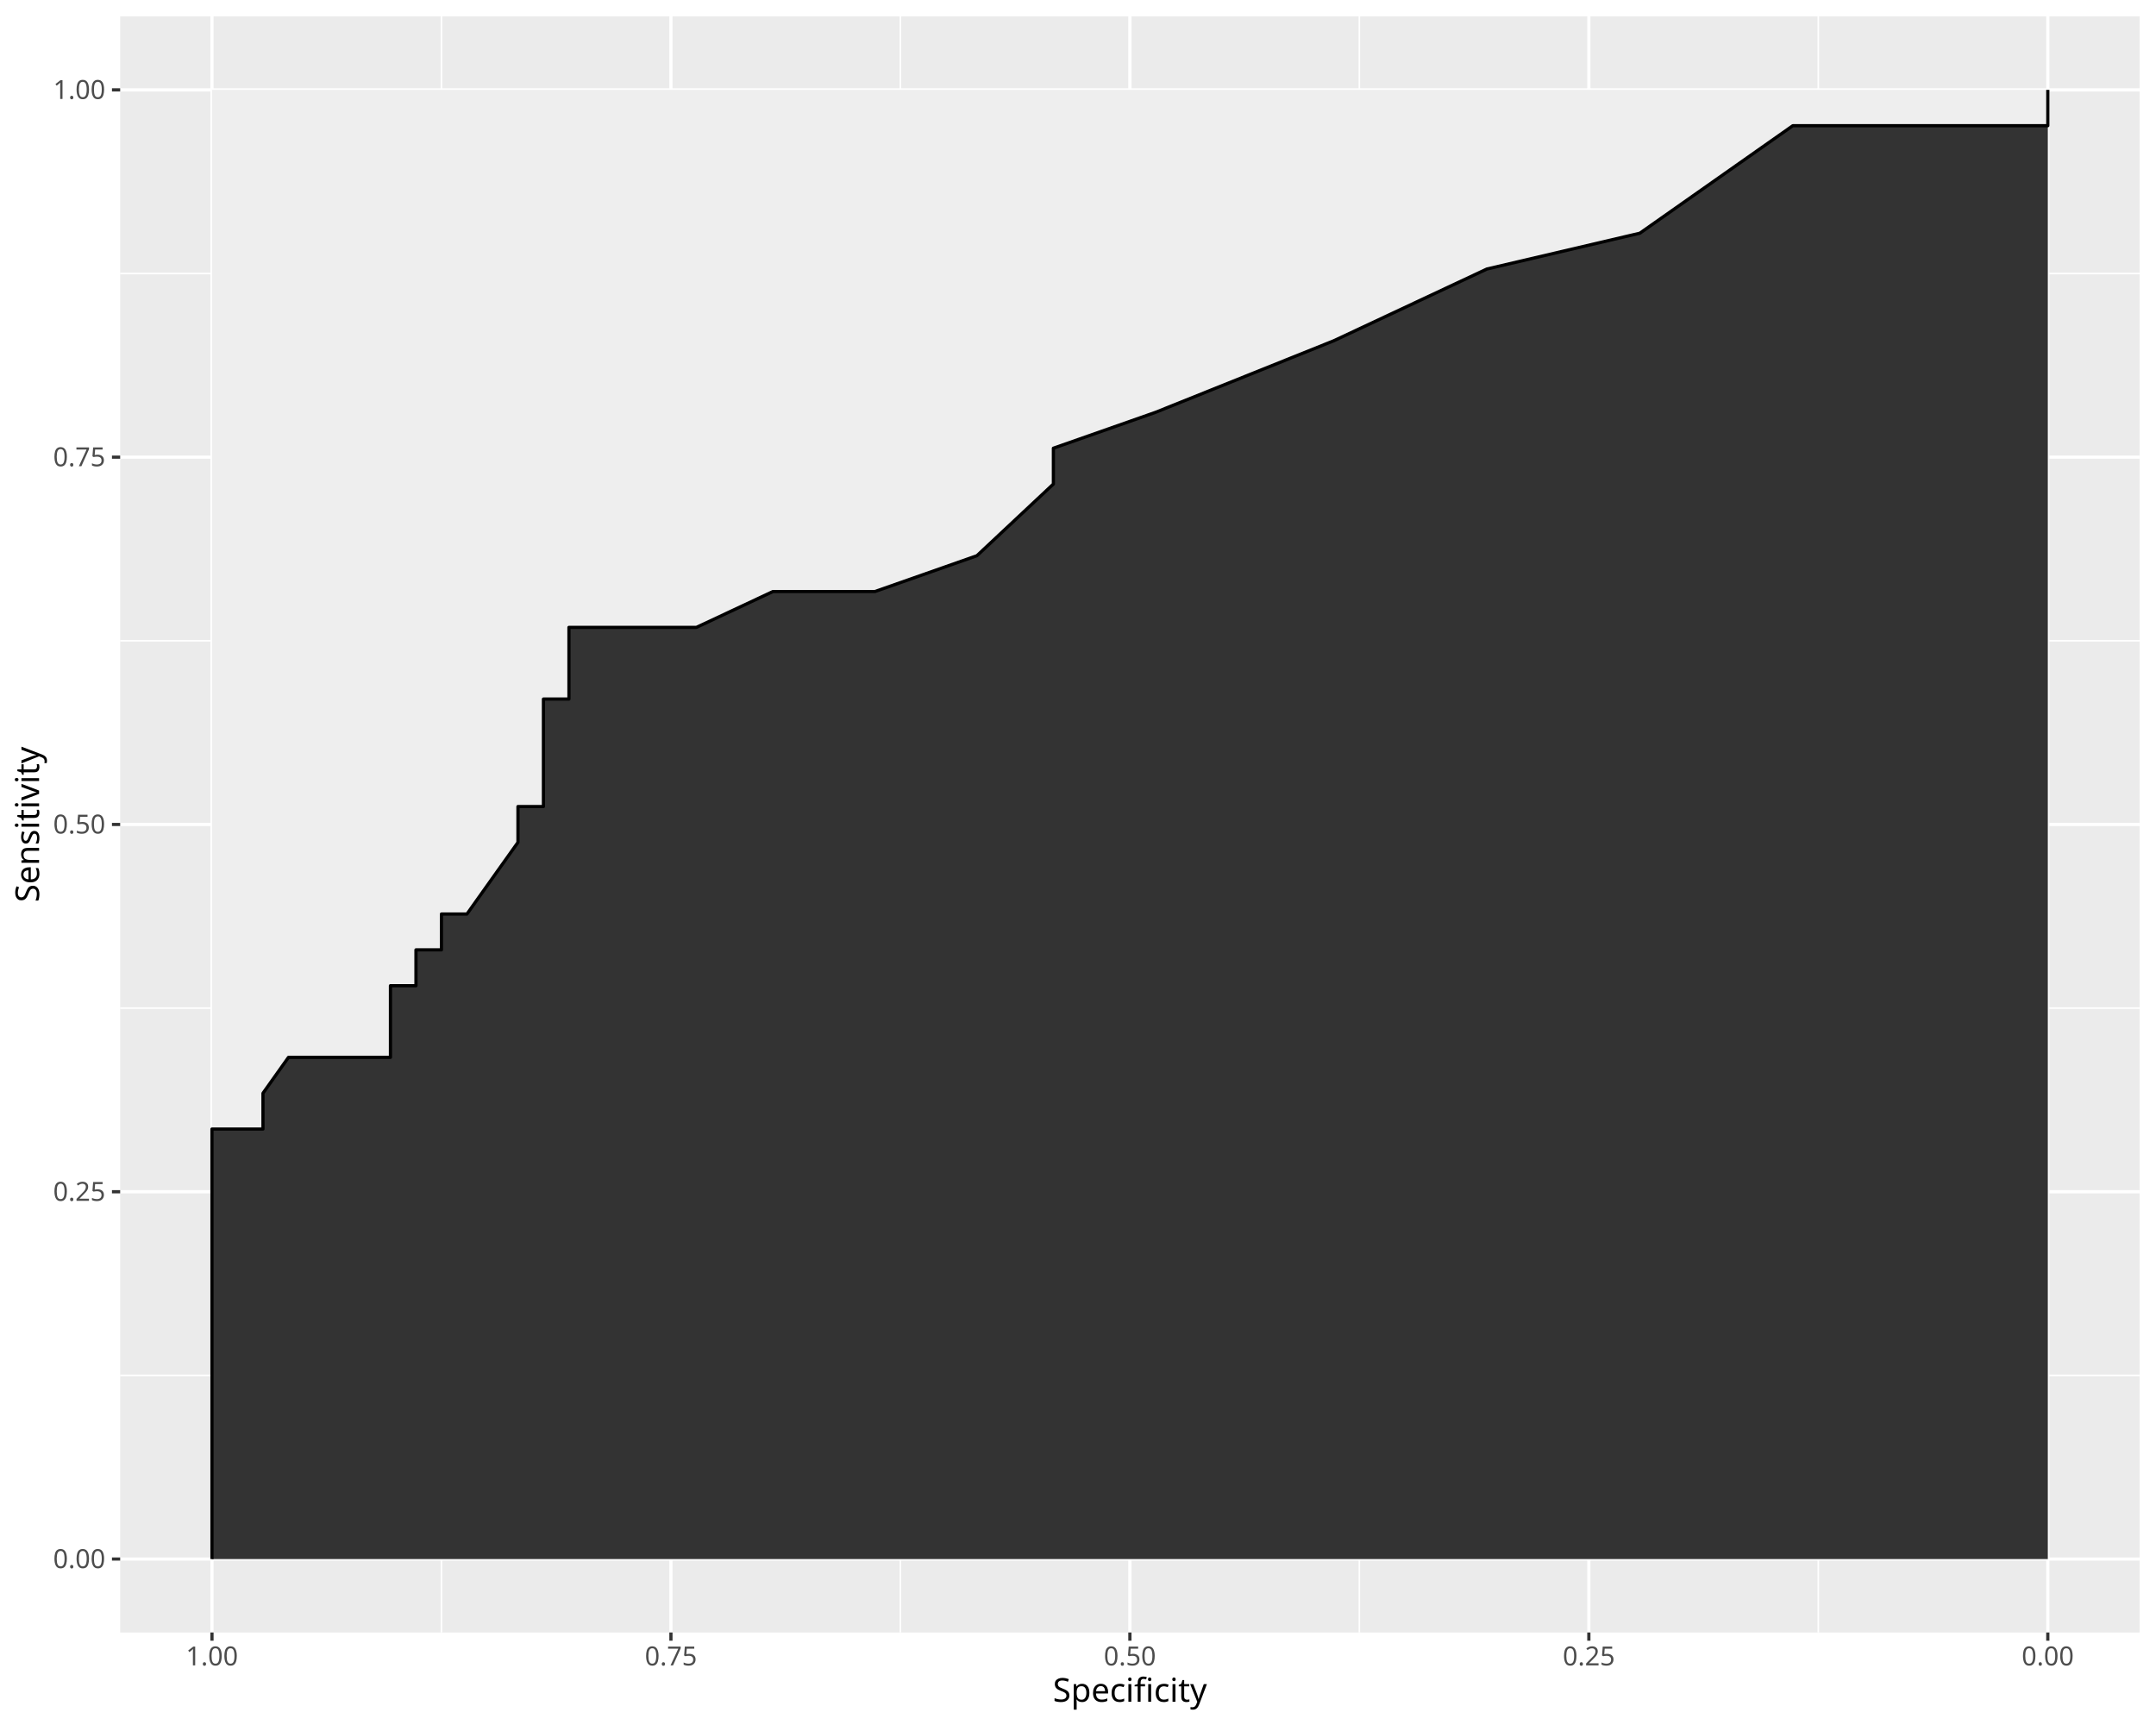
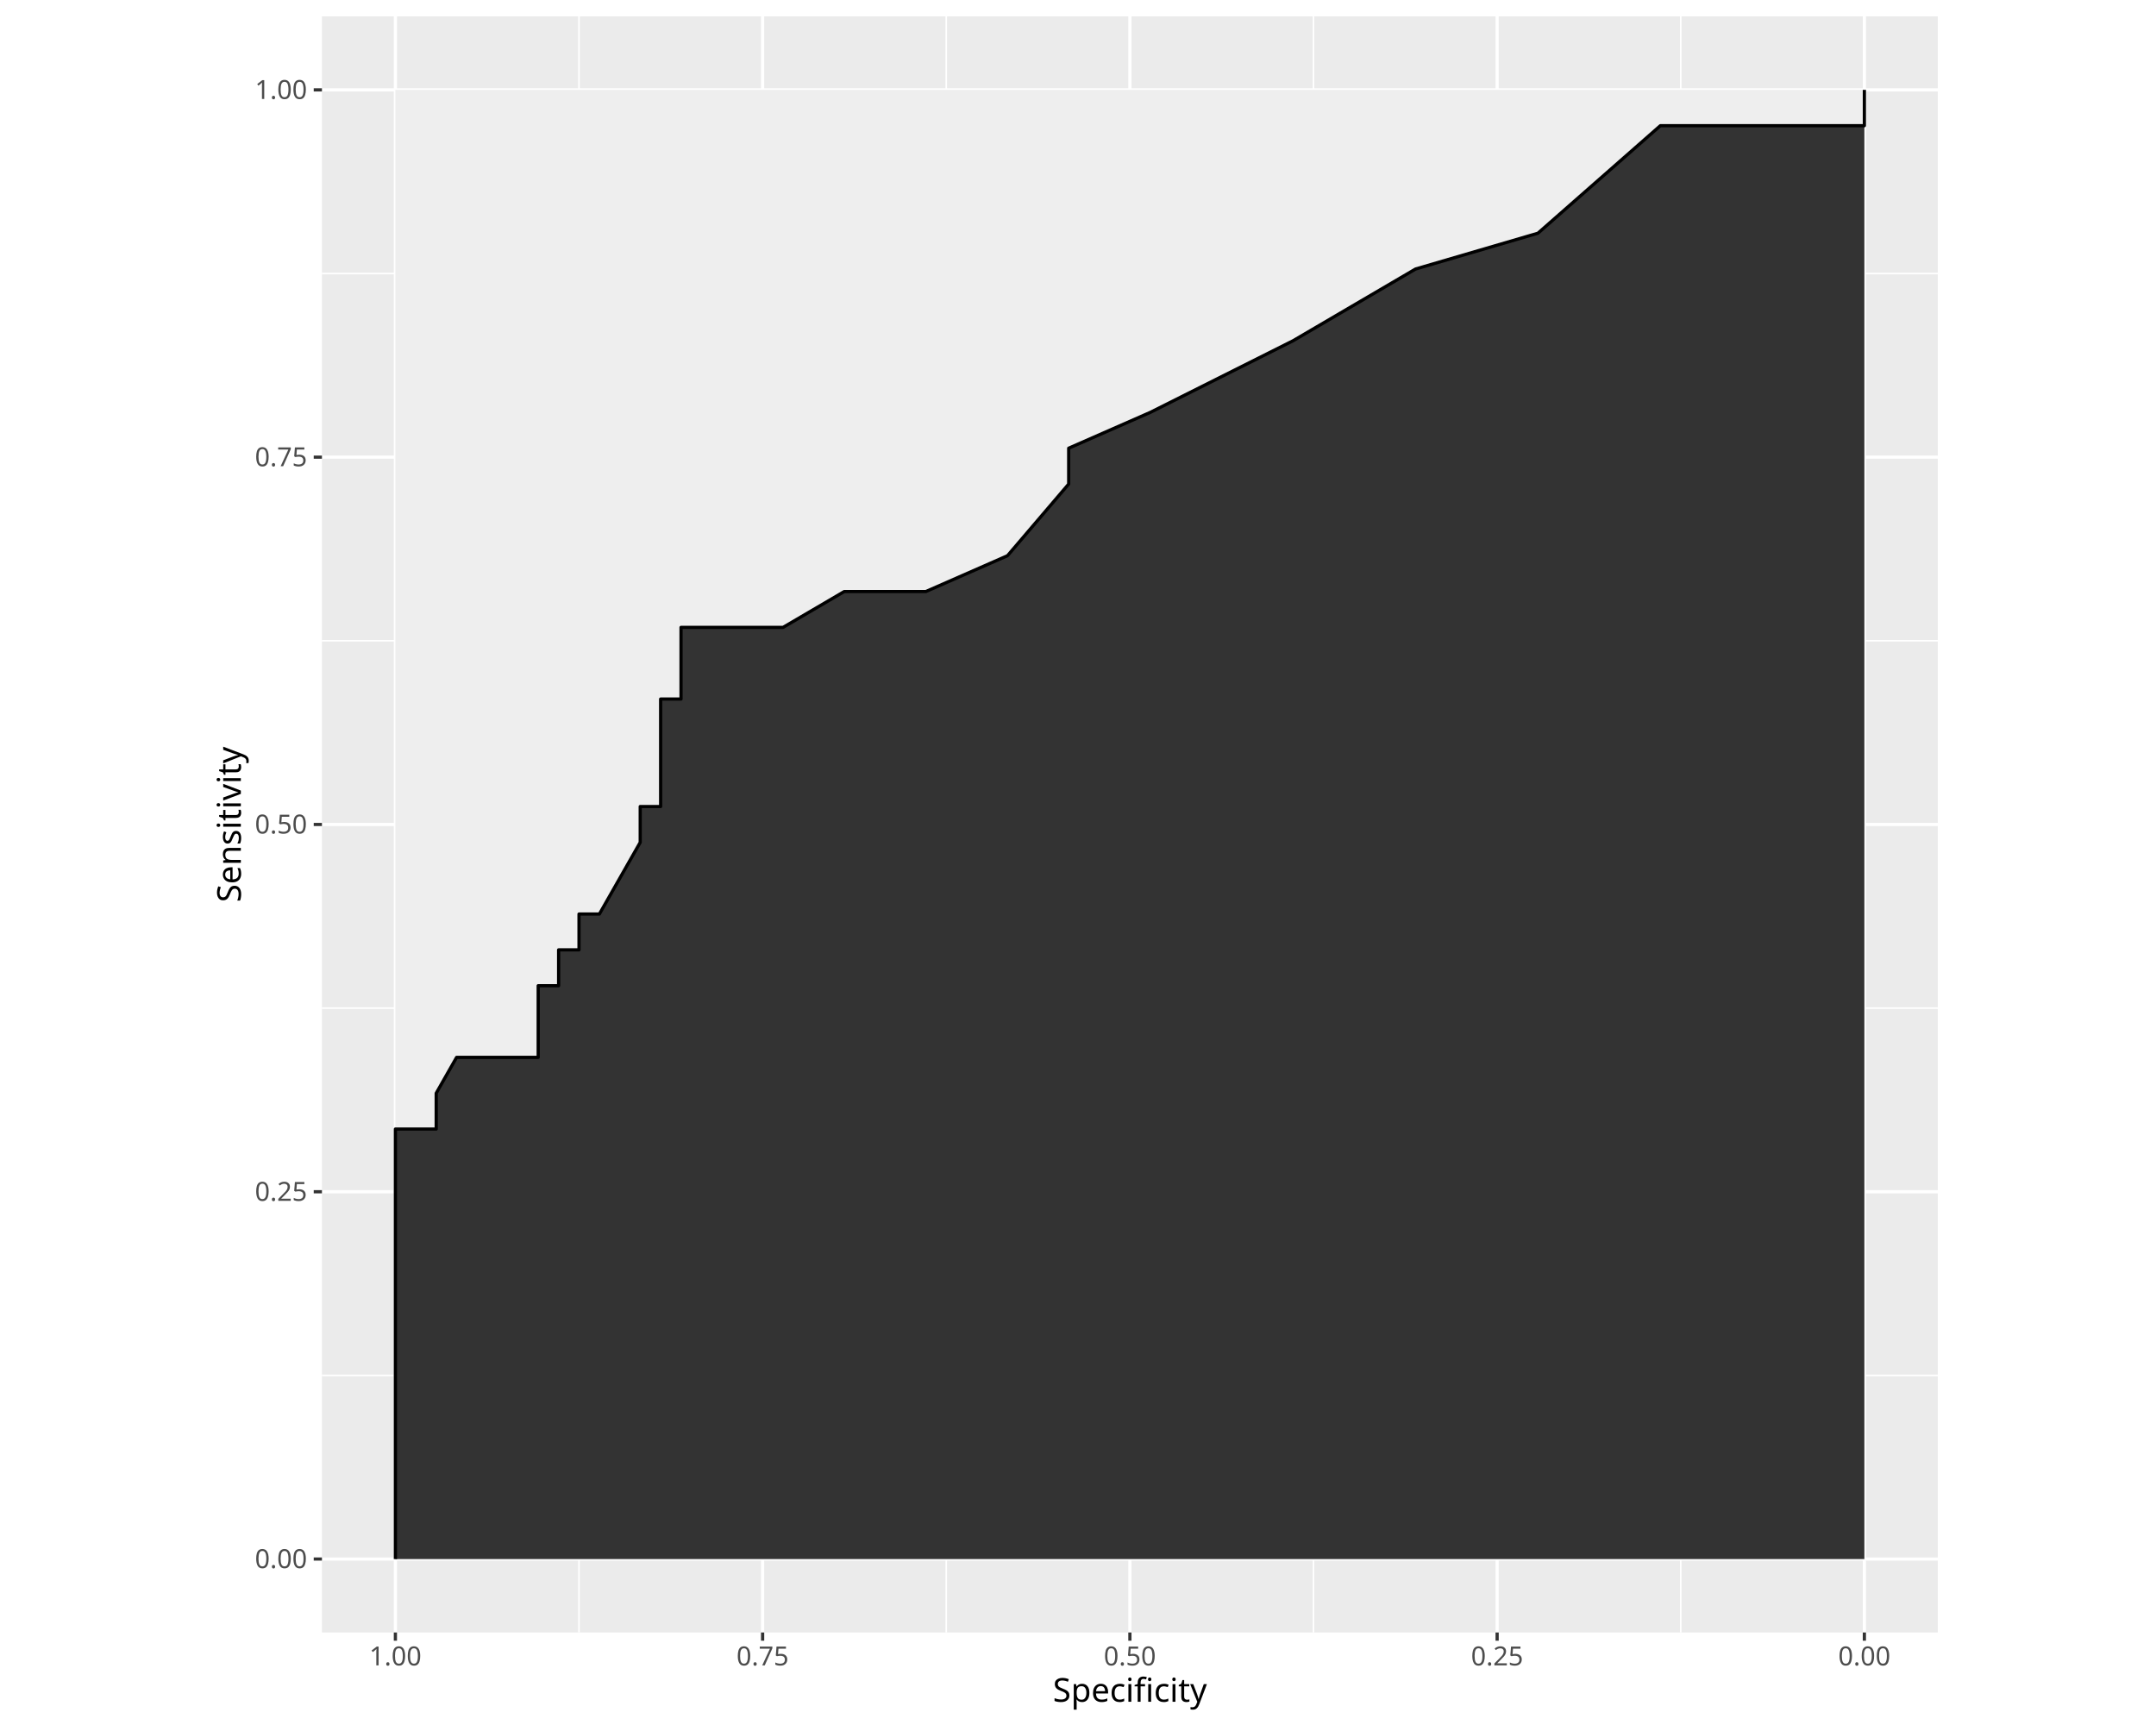
<svg xmlns="http://www.w3.org/2000/svg" class="svglite" data-engine-version="2.0" width="720.00pt" height="576.00pt" viewBox="0 0 720.00 576.00">
  <defs>
    <style type="text/css">
    .svglite line, .svglite polyline, .svglite polygon, .svglite path, .svglite rect, .svglite circle {
      fill: none;
      stroke: #000000;
      stroke-linecap: round;
      stroke-linejoin: round;
      stroke-miterlimit: 10.00;
    }
  </style>
  </defs>
  <rect width="100%" height="100%" style="stroke: none; fill: #FFFFFF;" />
  <defs>
    <clipPath id="cpMC4wMHw3MjAuMDB8MC4wMHw1NzYuMDA=">
      <rect x="0.00" y="0.00" width="720.00" height="576.00" />
    </clipPath>
  </defs>
  <g clip-path="url(#cpMC4wMHw3MjAuMDB8MC4wMHw1NzYuMDA=)">
-     <rect x="0.00" y="0.00" width="720.00" height="576.00" style="stroke-width: 1.07; stroke: #FFFFFF; fill: #FFFFFF;" />
-   </g>
+ </g>
  <defs>
-     <clipPath id="cpNDAuMTN8NzE0LjUyfDUuNDh8NTQ1LjEx">
-       <rect x="40.13" y="5.48" width="674.39" height="539.63" />
+     <clipPath id="cpNjcuMzh8NjUyLjYyfDAuMDB8NTc2LjAw">
+       <rect x="67.38" y="0.00" width="585.25" height="576.00" />
    </clipPath>
  </defs>
-   <g clip-path="url(#cpNDAuMTN8NzE0LjUyfDUuNDh8NTQ1LjEx)">
-     <rect x="40.13" y="5.48" width="674.39" height="539.63" style="stroke-width: 1.07; stroke: none; fill: #EBEBEB;" />
-     <polyline points="40.13,459.26 714.52,459.26 " style="stroke-width: 0.53; stroke: #FFFFFF; stroke-linecap: butt;" />
-     <polyline points="40.13,336.62 714.52,336.62 " style="stroke-width: 0.53; stroke: #FFFFFF; stroke-linecap: butt;" />
-     <polyline points="40.13,213.97 714.52,213.97 " style="stroke-width: 0.53; stroke: #FFFFFF; stroke-linecap: butt;" />
-     <polyline points="40.13,91.33 714.52,91.33 " style="stroke-width: 0.53; stroke: #FFFFFF; stroke-linecap: butt;" />
-     <polyline points="607.23,545.11 607.23,5.48 " style="stroke-width: 0.53; stroke: #FFFFFF; stroke-linecap: butt;" />
-     <polyline points="453.96,545.11 453.96,5.48 " style="stroke-width: 0.53; stroke: #FFFFFF; stroke-linecap: butt;" />
-     <polyline points="300.69,545.11 300.69,5.48 " style="stroke-width: 0.53; stroke: #FFFFFF; stroke-linecap: butt;" />
-     <polyline points="147.42,545.11 147.42,5.48 " style="stroke-width: 0.53; stroke: #FFFFFF; stroke-linecap: butt;" />
-     <polyline points="40.13,520.58 714.52,520.58 " style="stroke-width: 1.07; stroke: #FFFFFF; stroke-linecap: butt;" />
-     <polyline points="40.13,397.94 714.52,397.94 " style="stroke-width: 1.07; stroke: #FFFFFF; stroke-linecap: butt;" />
-     <polyline points="40.13,275.30 714.52,275.30 " style="stroke-width: 1.07; stroke: #FFFFFF; stroke-linecap: butt;" />
-     <polyline points="40.13,152.65 714.52,152.65 " style="stroke-width: 1.07; stroke: #FFFFFF; stroke-linecap: butt;" />
-     <polyline points="40.13,30.01 714.52,30.01 " style="stroke-width: 1.07; stroke: #FFFFFF; stroke-linecap: butt;" />
-     <polyline points="683.87,545.11 683.87,5.48 " style="stroke-width: 1.07; stroke: #FFFFFF; stroke-linecap: butt;" />
-     <polyline points="530.60,545.11 530.60,5.48 " style="stroke-width: 1.07; stroke: #FFFFFF; stroke-linecap: butt;" />
-     <polyline points="377.33,545.11 377.33,5.48 " style="stroke-width: 1.07; stroke: #FFFFFF; stroke-linecap: butt;" />
-     <polyline points="224.06,545.11 224.06,5.48 " style="stroke-width: 1.07; stroke: #FFFFFF; stroke-linecap: butt;" />
-     <polyline points="70.79,545.11 70.79,5.48 " style="stroke-width: 1.07; stroke: #FFFFFF; stroke-linecap: butt;" />
-     <polygon points="70.79,520.58 70.79,30.01 683.87,30.01 683.87,520.58 " style="stroke-width: 1.07; stroke: none; stroke-linecap: butt; fill: #EEEEEE;" />
-     <polygon points="70.79,520.58 70.79,508.62 70.79,496.65 70.79,484.69 70.79,472.72 70.79,460.76 70.79,448.79 70.79,424.86 70.79,412.90 70.79,400.93 70.79,388.97 70.79,377.00 87.82,377.00 87.82,365.04 96.33,353.07 113.36,353.07 121.88,353.07 130.39,353.07 130.39,329.14 138.91,329.14 138.91,317.17 147.42,317.17 147.42,305.21 155.94,305.21 164.45,293.24 172.97,281.28 172.97,269.31 181.48,269.31 181.48,257.35 181.48,245.38 181.48,233.42 190.00,233.42 190.00,221.45 190.00,209.49 207.03,209.49 215.54,209.49 232.57,209.49 258.12,197.52 292.18,197.52 326.24,185.56 351.78,161.63 351.78,149.66 385.84,137.70 445.45,113.77 496.54,89.83 547.63,77.87 598.72,41.97 615.75,41.97 641.29,41.97 683.87,41.97 683.87,30.01 683.87,520.58 " style="stroke-width: 1.07; stroke: none; stroke-linecap: butt; fill: #333333;" />
-     <polyline points="70.79,520.58 70.79,508.62 70.79,496.65 70.79,484.69 70.79,472.72 70.79,460.76 70.79,448.79 70.79,424.86 70.79,412.90 70.79,400.93 70.79,388.97 70.79,377.00 87.82,377.00 87.82,365.04 96.33,353.07 113.36,353.07 121.88,353.07 130.39,353.07 130.39,329.14 138.91,329.14 138.91,317.17 147.42,317.17 147.42,305.21 155.94,305.21 164.45,293.24 172.97,281.28 172.97,269.31 181.48,269.31 181.48,257.35 181.48,245.38 181.48,233.42 190.00,233.42 190.00,221.45 190.00,209.49 207.03,209.49 215.54,209.49 232.57,209.49 258.12,197.52 292.18,197.52 326.24,185.56 351.78,161.63 351.78,149.66 385.84,137.70 445.45,113.77 496.54,89.83 547.63,77.87 598.72,41.97 615.75,41.97 641.29,41.97 683.87,41.97 683.87,30.01 " style="stroke-width: 1.07; stroke-linecap: butt;" />
+   <g clip-path="url(#cpNjcuMzh8NjUyLjYyfDAuMDB8NTc2LjAw)">
+     <rect x="67.38" y="0.00" width="585.25" height="576.00" style="stroke-width: 1.07; stroke: #FFFFFF; fill: #FFFFFF;" />
  </g>
  <g clip-path="url(#cpMC4wMHw3MjAuMDB8MC4wMHw1NzYuMDA=)">
-     <text x="35.20" y="523.61" text-anchor="end" style="font-size: 8.80px; fill: #4D4D4D; font-family: sans;" textLength="17.13px" lengthAdjust="spacingAndGlyphs">0.00</text>
-     <text x="35.20" y="400.97" text-anchor="end" style="font-size: 8.80px; fill: #4D4D4D; font-family: sans;" textLength="17.13px" lengthAdjust="spacingAndGlyphs">0.25</text>
-     <text x="35.20" y="278.32" text-anchor="end" style="font-size: 8.80px; fill: #4D4D4D; font-family: sans;" textLength="17.13px" lengthAdjust="spacingAndGlyphs">0.50</text>
-     <text x="35.20" y="155.68" text-anchor="end" style="font-size: 8.80px; fill: #4D4D4D; font-family: sans;" textLength="17.13px" lengthAdjust="spacingAndGlyphs">0.75</text>
-     <text x="35.20" y="33.04" text-anchor="end" style="font-size: 8.80px; fill: #4D4D4D; font-family: sans;" textLength="17.13px" lengthAdjust="spacingAndGlyphs">1.00</text>
-     <polyline points="37.39,520.58 40.13,520.58 " style="stroke-width: 1.07; stroke: #333333; stroke-linecap: butt;" />
-     <polyline points="37.39,397.94 40.13,397.94 " style="stroke-width: 1.07; stroke: #333333; stroke-linecap: butt;" />
-     <polyline points="37.39,275.30 40.13,275.30 " style="stroke-width: 1.07; stroke: #333333; stroke-linecap: butt;" />
-     <polyline points="37.39,152.65 40.13,152.65 " style="stroke-width: 1.07; stroke: #333333; stroke-linecap: butt;" />
-     <polyline points="37.39,30.01 40.13,30.01 " style="stroke-width: 1.07; stroke: #333333; stroke-linecap: butt;" />
-     <polyline points="683.87,547.85 683.87,545.11 " style="stroke-width: 1.07; stroke: #333333; stroke-linecap: butt;" />
-     <polyline points="530.60,547.85 530.60,545.11 " style="stroke-width: 1.07; stroke: #333333; stroke-linecap: butt;" />
+ </g>
+   <defs>
+     <clipPath id="cpMTA3LjUxfDY0Ny4xNHw1LjQ4fDU0NS4xMQ==">
+       <rect x="107.51" y="5.48" width="539.63" height="539.63" />
+     </clipPath>
+   </defs>
+   <g clip-path="url(#cpMTA3LjUxfDY0Ny4xNHw1LjQ4fDU0NS4xMQ==)">
+     <rect x="107.51" y="5.48" width="539.63" height="539.63" style="stroke-width: 1.07; stroke: none; fill: #EBEBEB;" />
+     <polyline points="107.51,459.26 647.14,459.26 " style="stroke-width: 0.53; stroke: #FFFFFF; stroke-linecap: butt;" />
+     <polyline points="107.51,336.62 647.14,336.62 " style="stroke-width: 0.53; stroke: #FFFFFF; stroke-linecap: butt;" />
+     <polyline points="107.51,213.97 647.14,213.97 " style="stroke-width: 0.53; stroke: #FFFFFF; stroke-linecap: butt;" />
+     <polyline points="107.51,91.33 647.14,91.33 " style="stroke-width: 0.53; stroke: #FFFFFF; stroke-linecap: butt;" />
+     <polyline points="561.29,545.11 561.29,5.48 " style="stroke-width: 0.53; stroke: #FFFFFF; stroke-linecap: butt;" />
+     <polyline points="438.65,545.11 438.65,5.48 " style="stroke-width: 0.53; stroke: #FFFFFF; stroke-linecap: butt;" />
+     <polyline points="316.00,545.11 316.00,5.48 " style="stroke-width: 0.53; stroke: #FFFFFF; stroke-linecap: butt;" />
+     <polyline points="193.36,545.11 193.36,5.48 " style="stroke-width: 0.53; stroke: #FFFFFF; stroke-linecap: butt;" />
+     <polyline points="107.51,520.58 647.14,520.58 " style="stroke-width: 1.07; stroke: #FFFFFF; stroke-linecap: butt;" />
+     <polyline points="107.51,397.94 647.14,397.94 " style="stroke-width: 1.07; stroke: #FFFFFF; stroke-linecap: butt;" />
+     <polyline points="107.51,275.30 647.14,275.30 " style="stroke-width: 1.07; stroke: #FFFFFF; stroke-linecap: butt;" />
+     <polyline points="107.51,152.65 647.14,152.65 " style="stroke-width: 1.07; stroke: #FFFFFF; stroke-linecap: butt;" />
+     <polyline points="107.51,30.01 647.14,30.01 " style="stroke-width: 1.07; stroke: #FFFFFF; stroke-linecap: butt;" />
+     <polyline points="622.61,545.11 622.61,5.48 " style="stroke-width: 1.07; stroke: #FFFFFF; stroke-linecap: butt;" />
+     <polyline points="499.97,545.11 499.97,5.48 " style="stroke-width: 1.07; stroke: #FFFFFF; stroke-linecap: butt;" />
+     <polyline points="377.33,545.11 377.33,5.48 " style="stroke-width: 1.07; stroke: #FFFFFF; stroke-linecap: butt;" />
+     <polyline points="254.68,545.11 254.68,5.48 " style="stroke-width: 1.07; stroke: #FFFFFF; stroke-linecap: butt;" />
+     <polyline points="132.04,545.11 132.04,5.48 " style="stroke-width: 1.07; stroke: #FFFFFF; stroke-linecap: butt;" />
+     <polygon points="132.04,520.58 132.04,30.01 622.61,30.01 622.61,520.58 " style="stroke-width: 1.07; stroke: none; stroke-linecap: butt; fill: #EEEEEE;" />
+     <polygon points="132.04,520.58 132.04,508.62 132.04,496.65 132.04,484.69 132.04,472.72 132.04,460.76 132.04,448.79 132.04,424.86 132.04,412.90 132.04,400.93 132.04,388.97 132.04,377.00 145.67,377.00 145.67,365.04 152.48,353.07 166.11,353.07 172.92,353.07 179.73,353.07 179.73,329.14 186.55,329.14 186.55,317.17 193.36,317.17 193.36,305.21 200.17,305.21 206.99,293.24 213.80,281.28 213.80,269.31 220.62,269.31 220.62,257.35 220.62,245.38 220.62,233.42 227.43,233.42 227.43,221.45 227.43,209.49 241.06,209.49 247.87,209.49 261.50,209.49 281.94,197.52 309.19,197.52 336.45,185.56 356.89,161.63 356.89,149.66 384.14,137.70 431.84,113.77 472.72,89.83 513.60,77.87 554.48,41.97 568.11,41.97 588.55,41.97 622.61,41.97 622.61,30.01 622.61,520.58 " style="stroke-width: 1.07; stroke: none; stroke-linecap: butt; fill: #333333;" />
+     <polyline points="132.04,520.58 132.04,508.62 132.04,496.65 132.04,484.69 132.04,472.72 132.04,460.76 132.04,448.79 132.04,424.86 132.04,412.90 132.04,400.93 132.04,388.97 132.04,377.00 145.67,377.00 145.67,365.04 152.48,353.07 166.11,353.07 172.92,353.07 179.73,353.07 179.73,329.14 186.55,329.14 186.55,317.17 193.36,317.17 193.36,305.21 200.17,305.21 206.99,293.24 213.80,281.28 213.80,269.31 220.62,269.31 220.62,257.35 220.62,245.38 220.62,233.42 227.43,233.42 227.43,221.45 227.43,209.49 241.06,209.49 247.87,209.49 261.50,209.49 281.94,197.52 309.19,197.52 336.45,185.56 356.89,161.63 356.89,149.66 384.14,137.70 431.84,113.77 472.72,89.83 513.60,77.87 554.48,41.97 568.11,41.97 588.55,41.97 622.61,41.97 622.61,30.01 " style="stroke-width: 1.07; stroke-linecap: butt;" />
+   </g>
+   <g clip-path="url(#cpMC4wMHw3MjAuMDB8MC4wMHw1NzYuMDA=)">
+     <text x="102.58" y="523.61" text-anchor="end" style="font-size: 8.80px; fill: #4D4D4D; font-family: sans;" textLength="17.13px" lengthAdjust="spacingAndGlyphs">0.00</text>
+     <text x="102.58" y="400.97" text-anchor="end" style="font-size: 8.80px; fill: #4D4D4D; font-family: sans;" textLength="17.13px" lengthAdjust="spacingAndGlyphs">0.25</text>
+     <text x="102.58" y="278.32" text-anchor="end" style="font-size: 8.80px; fill: #4D4D4D; font-family: sans;" textLength="17.13px" lengthAdjust="spacingAndGlyphs">0.50</text>
+     <text x="102.58" y="155.68" text-anchor="end" style="font-size: 8.80px; fill: #4D4D4D; font-family: sans;" textLength="17.13px" lengthAdjust="spacingAndGlyphs">0.75</text>
+     <text x="102.58" y="33.04" text-anchor="end" style="font-size: 8.80px; fill: #4D4D4D; font-family: sans;" textLength="17.13px" lengthAdjust="spacingAndGlyphs">1.00</text>
+     <polyline points="104.77,520.58 107.51,520.58 " style="stroke-width: 1.07; stroke: #333333; stroke-linecap: butt;" />
+     <polyline points="104.77,397.94 107.51,397.94 " style="stroke-width: 1.07; stroke: #333333; stroke-linecap: butt;" />
+     <polyline points="104.77,275.30 107.51,275.30 " style="stroke-width: 1.07; stroke: #333333; stroke-linecap: butt;" />
+     <polyline points="104.77,152.65 107.51,152.65 " style="stroke-width: 1.07; stroke: #333333; stroke-linecap: butt;" />
+     <polyline points="104.77,30.01 107.51,30.01 " style="stroke-width: 1.07; stroke: #333333; stroke-linecap: butt;" />
+     <polyline points="622.61,547.85 622.61,545.11 " style="stroke-width: 1.07; stroke: #333333; stroke-linecap: butt;" />
+     <polyline points="499.97,547.85 499.97,545.11 " style="stroke-width: 1.07; stroke: #333333; stroke-linecap: butt;" />
    <polyline points="377.33,547.85 377.33,545.11 " style="stroke-width: 1.07; stroke: #333333; stroke-linecap: butt;" />
-     <polyline points="224.06,547.85 224.06,545.11 " style="stroke-width: 1.07; stroke: #333333; stroke-linecap: butt;" />
-     <polyline points="70.79,547.85 70.79,545.11 " style="stroke-width: 1.07; stroke: #333333; stroke-linecap: butt;" />
-     <text x="683.87" y="556.10" text-anchor="middle" style="font-size: 8.80px; fill: #4D4D4D; font-family: sans;" textLength="17.13px" lengthAdjust="spacingAndGlyphs">0.00</text>
-     <text x="530.60" y="556.10" text-anchor="middle" style="font-size: 8.80px; fill: #4D4D4D; font-family: sans;" textLength="17.13px" lengthAdjust="spacingAndGlyphs">0.25</text>
+     <polyline points="254.68,547.85 254.68,545.11 " style="stroke-width: 1.07; stroke: #333333; stroke-linecap: butt;" />
+     <polyline points="132.04,547.85 132.04,545.11 " style="stroke-width: 1.07; stroke: #333333; stroke-linecap: butt;" />
+     <text x="622.61" y="556.10" text-anchor="middle" style="font-size: 8.80px; fill: #4D4D4D; font-family: sans;" textLength="17.13px" lengthAdjust="spacingAndGlyphs">0.00</text>
+     <text x="499.97" y="556.10" text-anchor="middle" style="font-size: 8.80px; fill: #4D4D4D; font-family: sans;" textLength="17.13px" lengthAdjust="spacingAndGlyphs">0.25</text>
    <text x="377.33" y="556.10" text-anchor="middle" style="font-size: 8.80px; fill: #4D4D4D; font-family: sans;" textLength="17.13px" lengthAdjust="spacingAndGlyphs">0.50</text>
-     <text x="224.06" y="556.10" text-anchor="middle" style="font-size: 8.80px; fill: #4D4D4D; font-family: sans;" textLength="17.13px" lengthAdjust="spacingAndGlyphs">0.75</text>
-     <text x="70.79" y="556.10" text-anchor="middle" style="font-size: 8.80px; fill: #4D4D4D; font-family: sans;" textLength="17.13px" lengthAdjust="spacingAndGlyphs">1.00</text>
+     <text x="254.68" y="556.10" text-anchor="middle" style="font-size: 8.80px; fill: #4D4D4D; font-family: sans;" textLength="17.13px" lengthAdjust="spacingAndGlyphs">0.75</text>
+     <text x="132.04" y="556.10" text-anchor="middle" style="font-size: 8.80px; fill: #4D4D4D; font-family: sans;" textLength="17.13px" lengthAdjust="spacingAndGlyphs">1.00</text>
    <text x="377.33" y="568.24" text-anchor="middle" style="font-size: 11.00px; font-family: sans;" textLength="49.53px" lengthAdjust="spacingAndGlyphs">Specificity</text>
-     <text transform="translate(13.05,275.30) rotate(-90)" text-anchor="middle" style="font-size: 11.00px; font-family: sans;" textLength="49.53px" lengthAdjust="spacingAndGlyphs">Sensitivity</text>
+     <text transform="translate(80.43,275.30) rotate(-90)" text-anchor="middle" style="font-size: 11.00px; font-family: sans;" textLength="49.53px" lengthAdjust="spacingAndGlyphs">Sensitivity</text>
  </g>
</svg>
